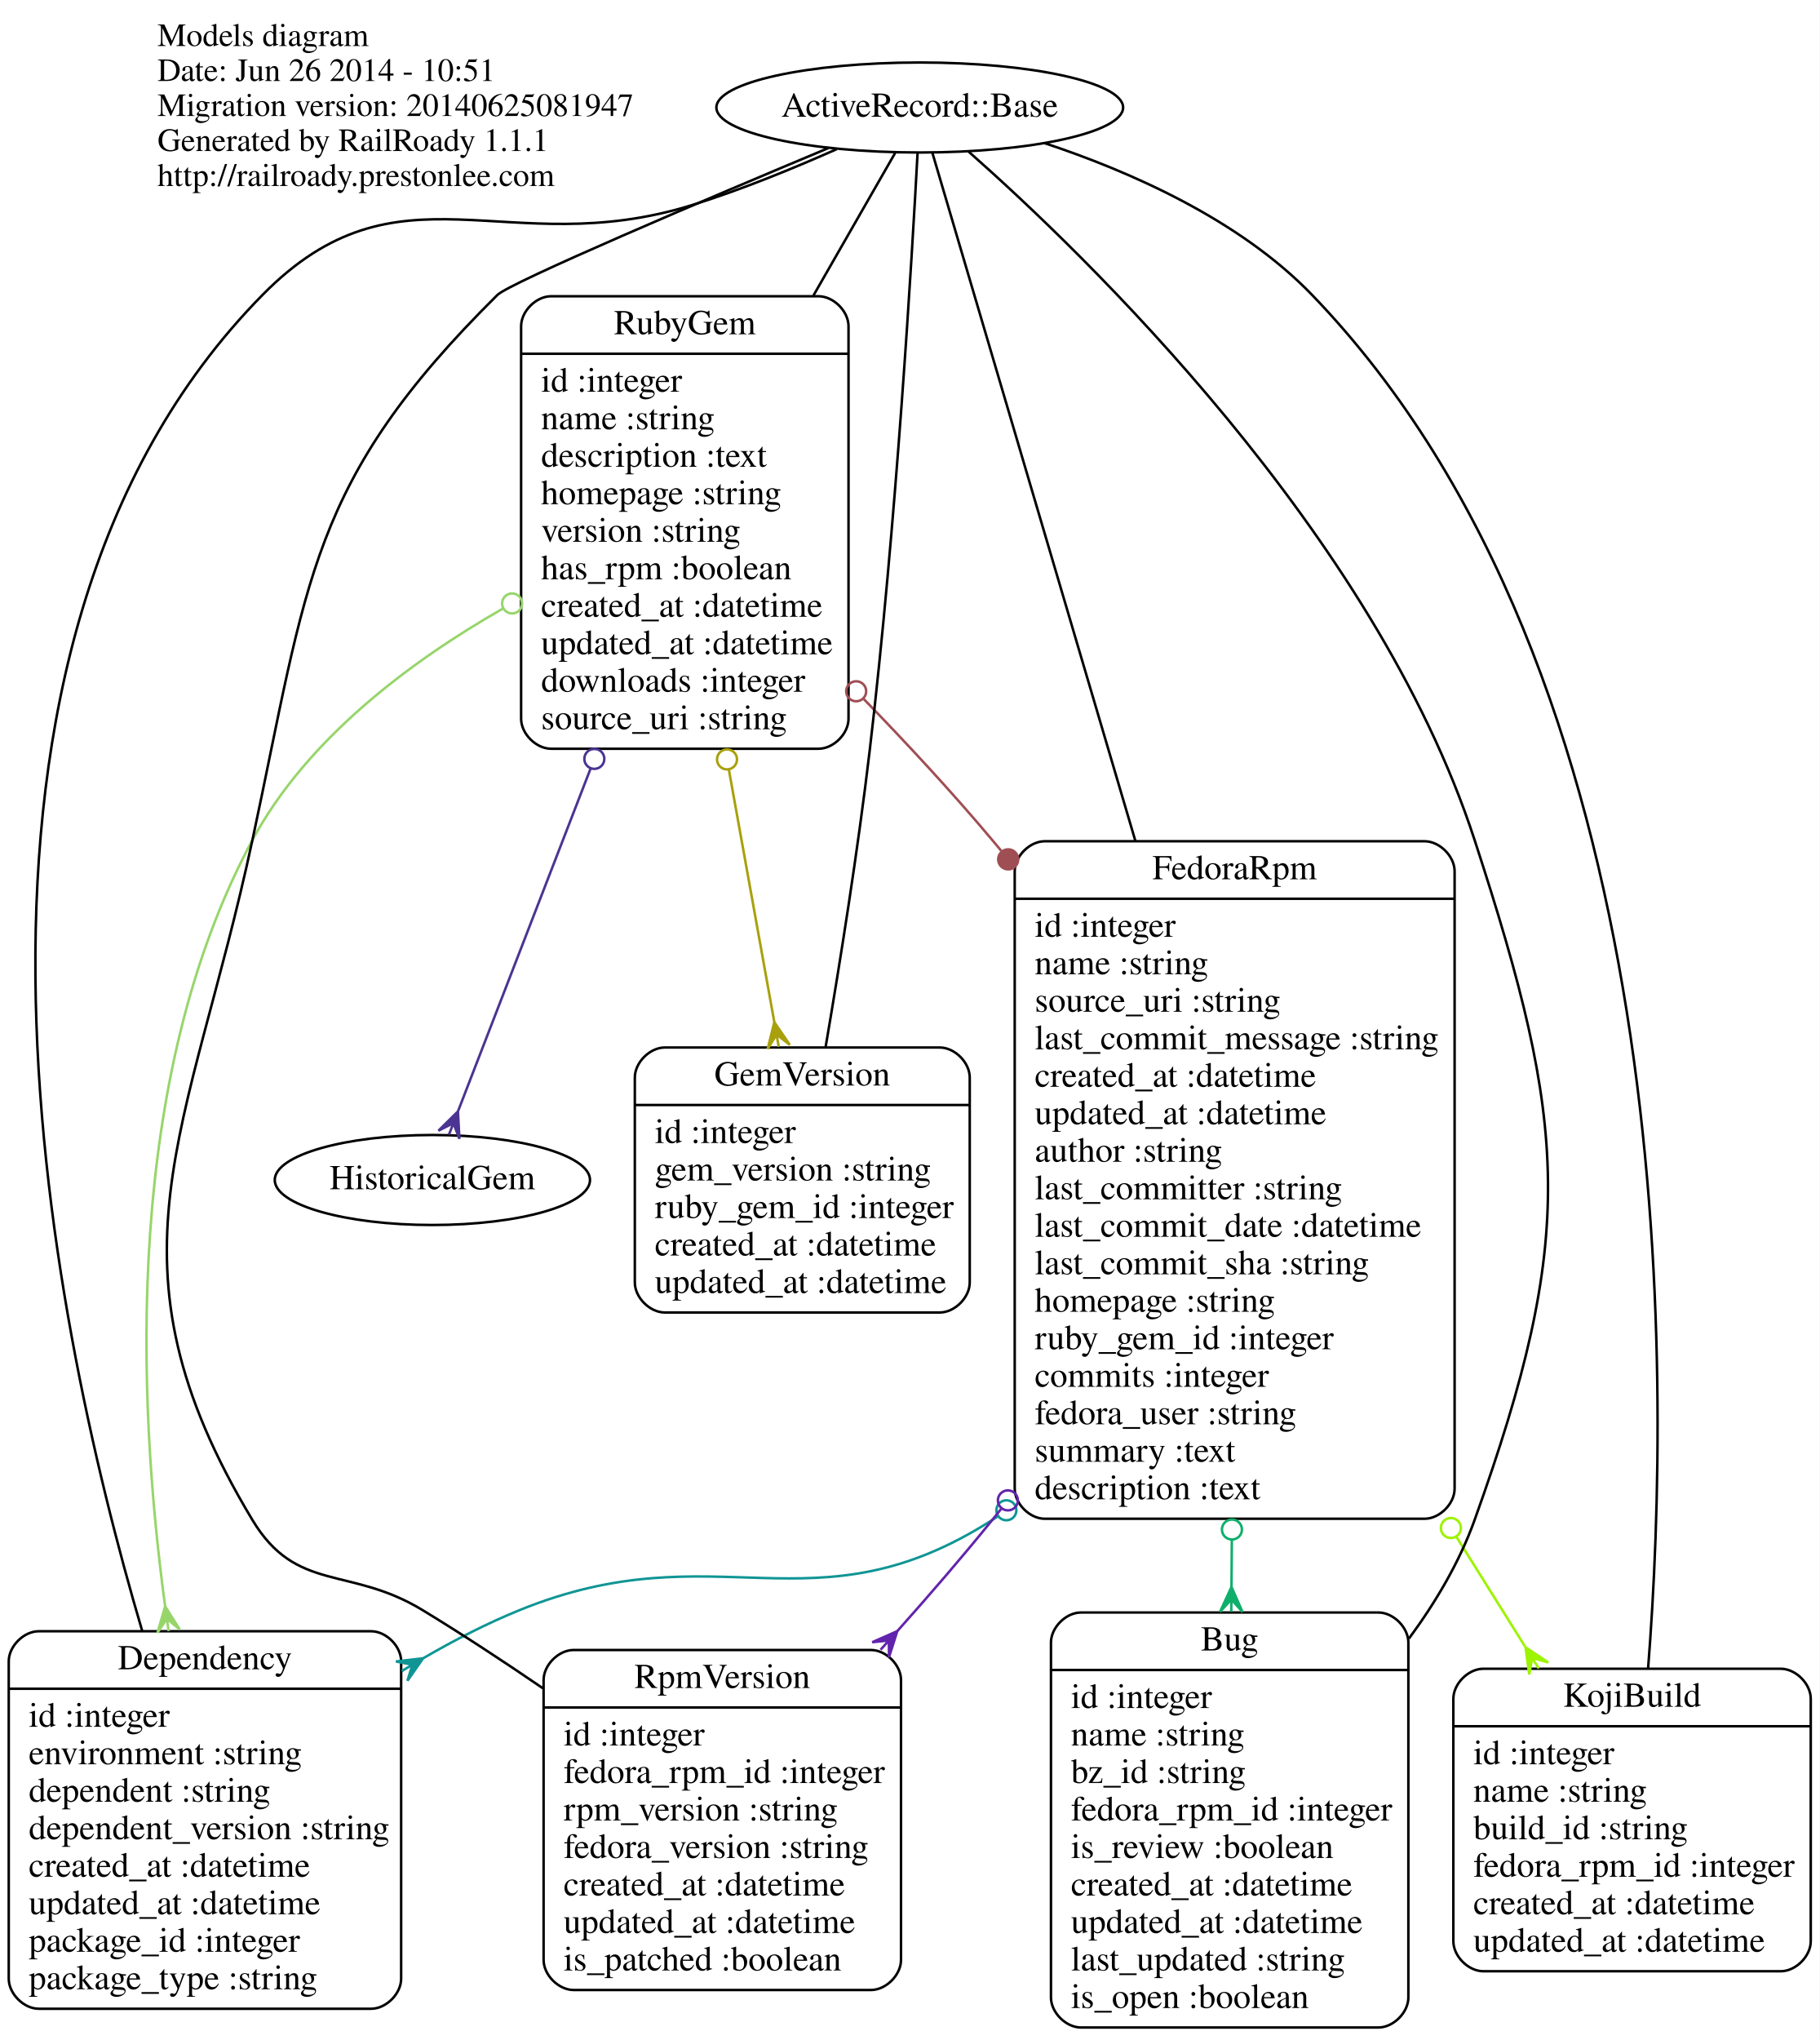
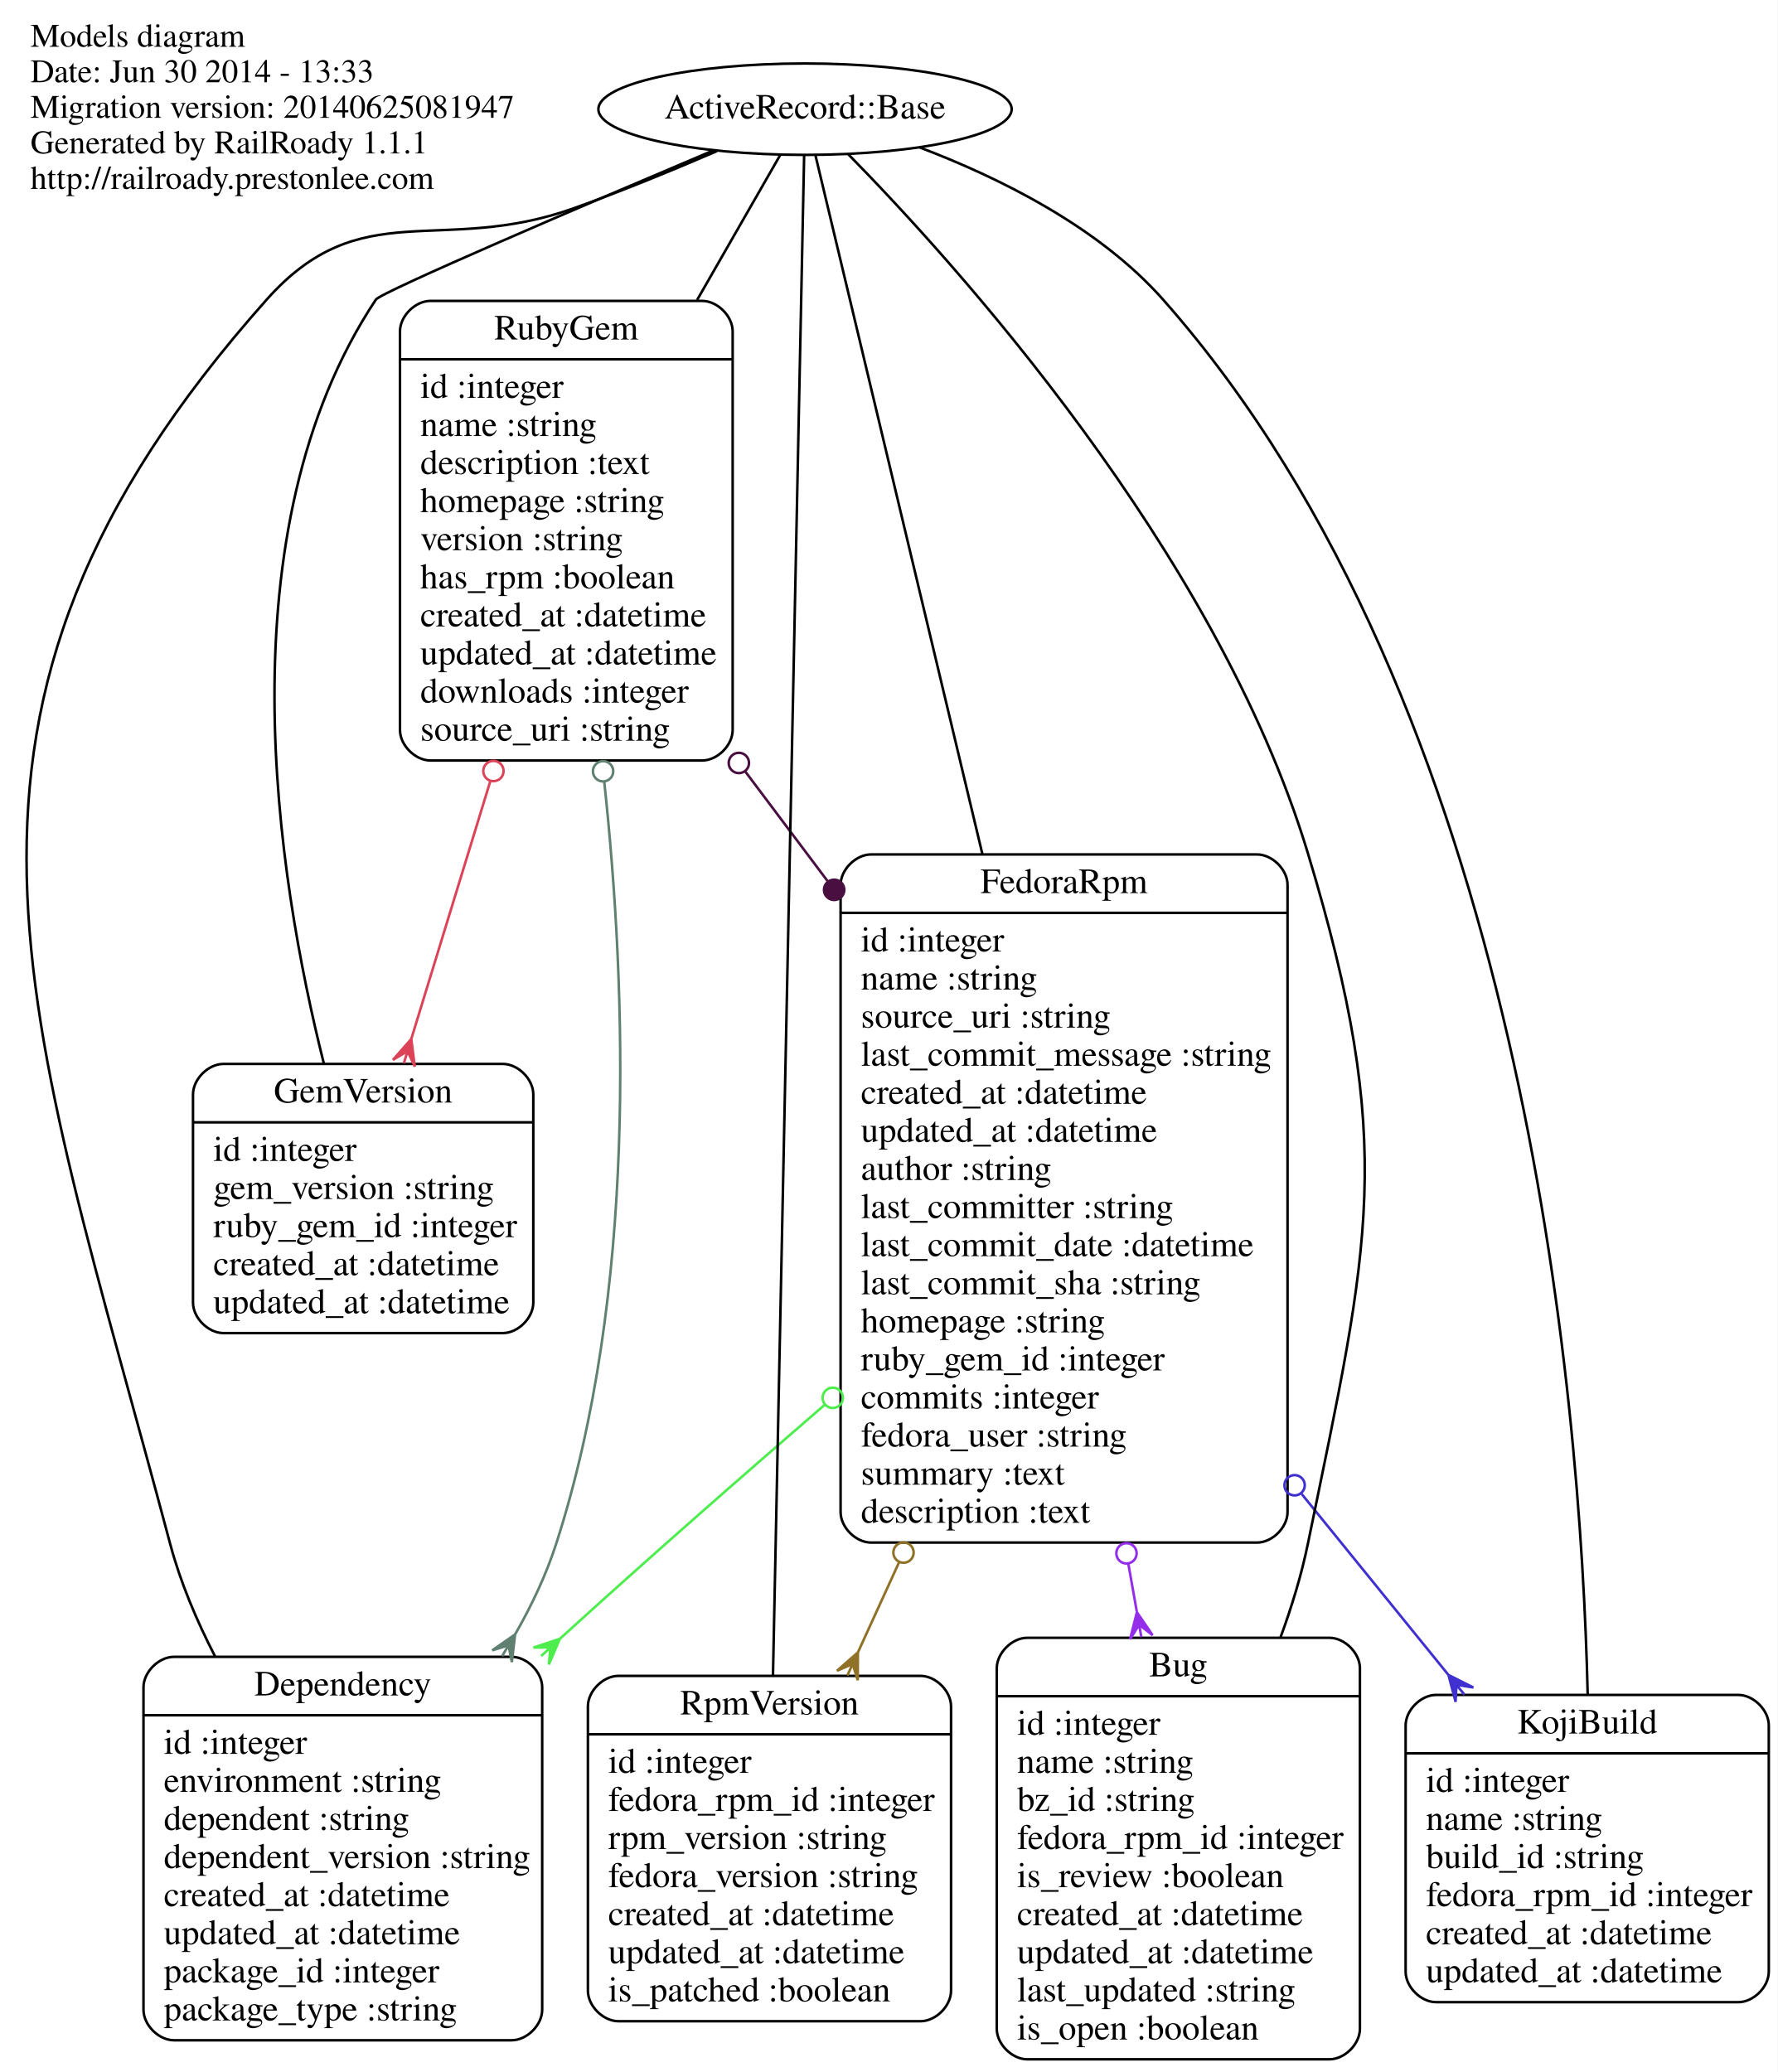
- <svg xmlns="http://www.w3.org/2000/svg" width="728pt" height="816pt" viewBox="0.00 0.00 728.00 816.00">
+ <svg xmlns="http://www.w3.org/2000/svg" width="700pt" height="816pt" viewBox="0.00 0.00 700.00 816.00">
  <g id="graph0" class="graph" transform="scale(1 1) rotate(0) translate(4 812)">
-     <polygon fill="white" stroke="none" points="-4,4 -4,-812 724,-812 724,4 -4,4" />
+     <polygon fill="white" stroke="none" points="-4,4 -4,-812 696,-812 696,4 -4,4" />
    <g id="node1" class="node">
-       <text text-anchor="start" x="59" y="-793.6" font-family="Times,serif" font-size="13.00">Models diagram</text>
-       <text text-anchor="start" x="59" y="-779.6" font-family="Times,serif" font-size="13.00">Date: Jun 26 2014 - 10:51</text>
-       <text text-anchor="start" x="59" y="-765.6" font-family="Times,serif" font-size="13.00">Migration version: 20140625081947</text>
-       <text text-anchor="start" x="59" y="-751.6" font-family="Times,serif" font-size="13.00">Generated by RailRoady 1.1.1</text>
-       <text text-anchor="start" x="59" y="-737.6" font-family="Times,serif" font-size="13.00">http://railroady.prestonlee.com</text>
+       <text text-anchor="start" x="8" y="-793.6" font-family="Times,serif" font-size="13.00">Models diagram</text>
+       <text text-anchor="start" x="8" y="-779.6" font-family="Times,serif" font-size="13.00">Date: Jun 30 2014 - 13:33</text>
+       <text text-anchor="start" x="8" y="-765.6" font-family="Times,serif" font-size="13.00">Migration version: 20140625081947</text>
+       <text text-anchor="start" x="8" y="-751.6" font-family="Times,serif" font-size="13.00">Generated by RailRoady 1.1.1</text>
+       <text text-anchor="start" x="8" y="-737.6" font-family="Times,serif" font-size="13.00">http://railroady.prestonlee.com</text>
    </g>
    <g id="node2" class="node">
-       <path fill="none" stroke="black" d="M216.5,-512.5C216.5,-512.5 323.5,-512.5 323.5,-512.5 329.5,-512.5 335.5,-518.5 335.5,-524.5 335.5,-524.5 335.5,-681.5 335.5,-681.5 335.5,-687.5 329.5,-693.5 323.5,-693.5 323.5,-693.5 216.5,-693.5 216.5,-693.5 210.5,-693.5 204.5,-687.5 204.5,-681.5 204.5,-681.5 204.5,-524.5 204.5,-524.5 204.5,-518.5 210.5,-512.5 216.5,-512.5" />
-       <text text-anchor="middle" x="270" y="-678.3" font-family="Times,serif" font-size="14.00">RubyGem</text>
-       <polyline fill="none" stroke="black" points="204.5,-670.5 335.5,-670.5 " />
-       <text text-anchor="start" x="212.5" y="-655.3" font-family="Times,serif" font-size="14.00">id :integer</text>
-       <text text-anchor="start" x="212.5" y="-640.3" font-family="Times,serif" font-size="14.00">name :string</text>
-       <text text-anchor="start" x="212.5" y="-625.3" font-family="Times,serif" font-size="14.00">description :text</text>
-       <text text-anchor="start" x="212.5" y="-610.3" font-family="Times,serif" font-size="14.00">homepage :string</text>
-       <text text-anchor="start" x="212.5" y="-595.3" font-family="Times,serif" font-size="14.00">version :string</text>
-       <text text-anchor="start" x="212.5" y="-580.3" font-family="Times,serif" font-size="14.00">has_rpm :boolean</text>
-       <text text-anchor="start" x="212.5" y="-565.3" font-family="Times,serif" font-size="14.00">created_at :datetime</text>
-       <text text-anchor="start" x="212.5" y="-550.3" font-family="Times,serif" font-size="14.00">updated_at :datetime</text>
-       <text text-anchor="start" x="212.5" y="-535.3" font-family="Times,serif" font-size="14.00">downloads :integer</text>
-       <text text-anchor="start" x="212.5" y="-520.3" font-family="Times,serif" font-size="14.00">source_uri :string</text>
+       <path fill="none" stroke="black" d="M165.5,-512.5C165.5,-512.5 272.5,-512.5 272.5,-512.5 278.5,-512.5 284.5,-518.5 284.5,-524.5 284.5,-524.5 284.5,-681.5 284.5,-681.5 284.5,-687.5 278.5,-693.5 272.5,-693.5 272.5,-693.5 165.5,-693.5 165.5,-693.5 159.5,-693.5 153.5,-687.5 153.5,-681.5 153.5,-681.5 153.5,-524.5 153.5,-524.5 153.5,-518.5 159.5,-512.5 165.5,-512.5" />
+       <text text-anchor="middle" x="219" y="-678.3" font-family="Times,serif" font-size="14.00">RubyGem</text>
+       <polyline fill="none" stroke="black" points="153.5,-670.5 284.5,-670.5 " />
+       <text text-anchor="start" x="161.5" y="-655.3" font-family="Times,serif" font-size="14.00">id :integer</text>
+       <text text-anchor="start" x="161.5" y="-640.3" font-family="Times,serif" font-size="14.00">name :string</text>
+       <text text-anchor="start" x="161.5" y="-625.3" font-family="Times,serif" font-size="14.00">description :text</text>
+       <text text-anchor="start" x="161.5" y="-610.3" font-family="Times,serif" font-size="14.00">homepage :string</text>
+       <text text-anchor="start" x="161.5" y="-595.3" font-family="Times,serif" font-size="14.00">version :string</text>
+       <text text-anchor="start" x="161.5" y="-580.3" font-family="Times,serif" font-size="14.00">has_rpm :boolean</text>
+       <text text-anchor="start" x="161.5" y="-565.3" font-family="Times,serif" font-size="14.00">created_at :datetime</text>
+       <text text-anchor="start" x="161.5" y="-550.3" font-family="Times,serif" font-size="14.00">updated_at :datetime</text>
+       <text text-anchor="start" x="161.5" y="-535.3" font-family="Times,serif" font-size="14.00">downloads :integer</text>
+       <text text-anchor="start" x="161.5" y="-520.3" font-family="Times,serif" font-size="14.00">source_uri :string</text>
    </g>
    <g id="node3" class="node">
-       <path fill="none" stroke="black" d="M414,-204.5C414,-204.5 566,-204.5 566,-204.5 572,-204.5 578,-210.5 578,-216.5 578,-216.5 578,-463.5 578,-463.5 578,-469.5 572,-475.5 566,-475.5 566,-475.5 414,-475.5 414,-475.5 408,-475.5 402,-469.5 402,-463.5 402,-463.5 402,-216.5 402,-216.5 402,-210.5 408,-204.5 414,-204.5" />
-       <text text-anchor="middle" x="490" y="-460.3" font-family="Times,serif" font-size="14.00">FedoraRpm</text>
-       <polyline fill="none" stroke="black" points="402,-452.5 578,-452.5 " />
-       <text text-anchor="start" x="410" y="-437.3" font-family="Times,serif" font-size="14.00">id :integer</text>
-       <text text-anchor="start" x="410" y="-422.3" font-family="Times,serif" font-size="14.00">name :string</text>
-       <text text-anchor="start" x="410" y="-407.3" font-family="Times,serif" font-size="14.00">source_uri :string</text>
-       <text text-anchor="start" x="410" y="-392.3" font-family="Times,serif" font-size="14.00">last_commit_message :string</text>
-       <text text-anchor="start" x="410" y="-377.3" font-family="Times,serif" font-size="14.00">created_at :datetime</text>
-       <text text-anchor="start" x="410" y="-362.3" font-family="Times,serif" font-size="14.00">updated_at :datetime</text>
-       <text text-anchor="start" x="410" y="-347.3" font-family="Times,serif" font-size="14.00">author :string</text>
-       <text text-anchor="start" x="410" y="-332.3" font-family="Times,serif" font-size="14.00">last_committer :string</text>
-       <text text-anchor="start" x="410" y="-317.3" font-family="Times,serif" font-size="14.00">last_commit_date :datetime</text>
-       <text text-anchor="start" x="410" y="-302.3" font-family="Times,serif" font-size="14.00">last_commit_sha :string</text>
-       <text text-anchor="start" x="410" y="-287.3" font-family="Times,serif" font-size="14.00">homepage :string</text>
-       <text text-anchor="start" x="410" y="-272.3" font-family="Times,serif" font-size="14.00">ruby_gem_id :integer</text>
-       <text text-anchor="start" x="410" y="-257.3" font-family="Times,serif" font-size="14.00">commits :integer</text>
-       <text text-anchor="start" x="410" y="-242.3" font-family="Times,serif" font-size="14.00">fedora_user :string</text>
-       <text text-anchor="start" x="410" y="-227.3" font-family="Times,serif" font-size="14.00">summary :text</text>
-       <text text-anchor="start" x="410" y="-212.3" font-family="Times,serif" font-size="14.00">description :text</text>
+       <path fill="none" stroke="black" d="M339,-204.5C339,-204.5 491,-204.5 491,-204.5 497,-204.5 503,-210.5 503,-216.5 503,-216.5 503,-463.5 503,-463.5 503,-469.5 497,-475.5 491,-475.5 491,-475.5 339,-475.5 339,-475.5 333,-475.5 327,-469.5 327,-463.5 327,-463.5 327,-216.5 327,-216.5 327,-210.5 333,-204.5 339,-204.5" />
+       <text text-anchor="middle" x="415" y="-460.3" font-family="Times,serif" font-size="14.00">FedoraRpm</text>
+       <polyline fill="none" stroke="black" points="327,-452.5 503,-452.5 " />
+       <text text-anchor="start" x="335" y="-437.3" font-family="Times,serif" font-size="14.00">id :integer</text>
+       <text text-anchor="start" x="335" y="-422.3" font-family="Times,serif" font-size="14.00">name :string</text>
+       <text text-anchor="start" x="335" y="-407.3" font-family="Times,serif" font-size="14.00">source_uri :string</text>
+       <text text-anchor="start" x="335" y="-392.3" font-family="Times,serif" font-size="14.00">last_commit_message :string</text>
+       <text text-anchor="start" x="335" y="-377.3" font-family="Times,serif" font-size="14.00">created_at :datetime</text>
+       <text text-anchor="start" x="335" y="-362.3" font-family="Times,serif" font-size="14.00">updated_at :datetime</text>
+       <text text-anchor="start" x="335" y="-347.3" font-family="Times,serif" font-size="14.00">author :string</text>
+       <text text-anchor="start" x="335" y="-332.3" font-family="Times,serif" font-size="14.00">last_committer :string</text>
+       <text text-anchor="start" x="335" y="-317.3" font-family="Times,serif" font-size="14.00">last_commit_date :datetime</text>
+       <text text-anchor="start" x="335" y="-302.3" font-family="Times,serif" font-size="14.00">last_commit_sha :string</text>
+       <text text-anchor="start" x="335" y="-287.3" font-family="Times,serif" font-size="14.00">homepage :string</text>
+       <text text-anchor="start" x="335" y="-272.3" font-family="Times,serif" font-size="14.00">ruby_gem_id :integer</text>
+       <text text-anchor="start" x="335" y="-257.3" font-family="Times,serif" font-size="14.00">commits :integer</text>
+       <text text-anchor="start" x="335" y="-242.3" font-family="Times,serif" font-size="14.00">fedora_user :string</text>
+       <text text-anchor="start" x="335" y="-227.3" font-family="Times,serif" font-size="14.00">summary :text</text>
+       <text text-anchor="start" x="335" y="-212.3" font-family="Times,serif" font-size="14.00">description :text</text>
    </g>
    <g id="edge1" class="edge">
-       <path fill="none" stroke="#9f4e54" d="M341.626,-532.357C358.987,-514.478 377.11,-494.934 393,-476 394.206,-474.563 395.413,-473.112 396.621,-471.649" />
-       <ellipse fill="none" stroke="#9f4e54" cx="338.567" cy="-535.491" rx="4" ry="4" />
-       <ellipse fill="#9f4e54" stroke="#9f4e54" cx="399.388" cy="-468.257" rx="4" ry="4" />
+       <path fill="none" stroke="#480f40" d="M289.347,-508.323C299.897,-494.275 310.912,-479.607 321.846,-465.047" />
+       <ellipse fill="none" stroke="#480f40" cx="286.94" cy="-511.529" rx="4" ry="4" />
+       <ellipse fill="#480f40" stroke="#480f40" cx="324.46" cy="-461.565" rx="4" ry="4" />
    </g>
    <g id="node4" class="node">
-       <path fill="none" stroke="black" d="M11.5,-8.5C11.5,-8.5 144.5,-8.5 144.5,-8.5 150.5,-8.5 156.5,-14.5 156.5,-20.5 156.5,-20.5 156.5,-147.5 156.5,-147.5 156.5,-153.5 150.5,-159.5 144.5,-159.5 144.5,-159.5 11.5,-159.5 11.5,-159.5 5.5,-159.5 -0.5,-153.5 -0.5,-147.5 -0.5,-147.5 -0.5,-20.5 -0.5,-20.5 -0.5,-14.5 5.5,-8.5 11.5,-8.5" />
-       <text text-anchor="middle" x="78" y="-144.3" font-family="Times,serif" font-size="14.00">Dependency</text>
-       <polyline fill="none" stroke="black" points="-0.5,-136.5 156.5,-136.5 " />
-       <text text-anchor="start" x="7.5" y="-121.3" font-family="Times,serif" font-size="14.00">id :integer</text>
-       <text text-anchor="start" x="7.5" y="-106.3" font-family="Times,serif" font-size="14.00">environment :string</text>
-       <text text-anchor="start" x="7.5" y="-91.3" font-family="Times,serif" font-size="14.00">dependent :string</text>
-       <text text-anchor="start" x="7.5" y="-76.3" font-family="Times,serif" font-size="14.00">dependent_version :string</text>
-       <text text-anchor="start" x="7.5" y="-61.3" font-family="Times,serif" font-size="14.00">created_at :datetime</text>
-       <text text-anchor="start" x="7.5" y="-46.3" font-family="Times,serif" font-size="14.00">updated_at :datetime</text>
-       <text text-anchor="start" x="7.5" y="-31.3" font-family="Times,serif" font-size="14.00">package_id :integer</text>
-       <text text-anchor="start" x="7.5" y="-16.3" font-family="Times,serif" font-size="14.00">package_type :string</text>
+       <path fill="none" stroke="black" d="M64.5,-8.5C64.5,-8.5 197.5,-8.5 197.5,-8.5 203.5,-8.5 209.5,-14.5 209.5,-20.5 209.5,-20.5 209.5,-147.5 209.5,-147.5 209.5,-153.5 203.5,-159.5 197.5,-159.5 197.5,-159.5 64.5,-159.5 64.5,-159.5 58.5,-159.5 52.5,-153.5 52.5,-147.5 52.5,-147.5 52.5,-20.5 52.5,-20.5 52.5,-14.5 58.5,-8.5 64.5,-8.5" />
+       <text text-anchor="middle" x="131" y="-144.3" font-family="Times,serif" font-size="14.00">Dependency</text>
+       <polyline fill="none" stroke="black" points="52.5,-136.5 209.5,-136.5 " />
+       <text text-anchor="start" x="60.5" y="-121.3" font-family="Times,serif" font-size="14.00">id :integer</text>
+       <text text-anchor="start" x="60.5" y="-106.3" font-family="Times,serif" font-size="14.00">environment :string</text>
+       <text text-anchor="start" x="60.5" y="-91.3" font-family="Times,serif" font-size="14.00">dependent :string</text>
+       <text text-anchor="start" x="60.5" y="-76.3" font-family="Times,serif" font-size="14.00">dependent_version :string</text>
+       <text text-anchor="start" x="60.5" y="-61.3" font-family="Times,serif" font-size="14.00">created_at :datetime</text>
+       <text text-anchor="start" x="60.5" y="-46.3" font-family="Times,serif" font-size="14.00">updated_at :datetime</text>
+       <text text-anchor="start" x="60.5" y="-31.3" font-family="Times,serif" font-size="14.00">package_id :integer</text>
+       <text text-anchor="start" x="60.5" y="-16.3" font-family="Times,serif" font-size="14.00">package_type :string</text>
    </g>
    <g id="edge2" class="edge">
-       <path fill="none" stroke="#97d56b" d="M197.096,-568.498C160.303,-547.483 118.923,-516.617 97,-476 45.586,-380.743 50.793,-252.664 62.068,-169.478" />
-       <ellipse fill="none" stroke="#97d56b" cx="200.894" cy="-570.619" rx="4" ry="4" />
-       <polygon fill="#97d56b" stroke="#97d56b" points="62.07,-169.463 67.926,-160.191 62.77,-164.512 63.47,-159.561 63.47,-159.561 63.47,-159.561 62.77,-164.512 59.014,-158.931 62.07,-169.463 62.07,-169.463" />
+       <path fill="none" stroke="#608071" d="M233.962,-503.893C242.772,-421.706 246.77,-302.38 215,-204 211.068,-191.823 205.408,-179.81 198.857,-168.373" />
+       <ellipse fill="none" stroke="#608071" cx="233.479" cy="-508.251" rx="4" ry="4" />
+       <polygon fill="#608071" stroke="#608071" points="198.828,-168.324 197.549,-157.433 196.258,-164.035 193.688,-159.746 193.688,-159.746 193.688,-159.746 196.258,-164.035 189.828,-162.059 198.828,-168.324 198.828,-168.324" />
    </g>
    <g id="node5" class="node">
-       <path fill="none" stroke="black" d="M262,-287C262,-287 372,-287 372,-287 378,-287 384,-293 384,-299 384,-299 384,-381 384,-381 384,-387 378,-393 372,-393 372,-393 262,-393 262,-393 256,-393 250,-387 250,-381 250,-381 250,-299 250,-299 250,-293 256,-287 262,-287" />
-       <text text-anchor="middle" x="317" y="-377.8" font-family="Times,serif" font-size="14.00">GemVersion</text>
-       <polyline fill="none" stroke="black" points="250,-370 384,-370 " />
-       <text text-anchor="start" x="258" y="-354.8" font-family="Times,serif" font-size="14.00">id :integer</text>
-       <text text-anchor="start" x="258" y="-339.8" font-family="Times,serif" font-size="14.00">gem_version :string</text>
-       <text text-anchor="start" x="258" y="-324.8" font-family="Times,serif" font-size="14.00">ruby_gem_id :integer</text>
-       <text text-anchor="start" x="258" y="-309.8" font-family="Times,serif" font-size="14.00">created_at :datetime</text>
-       <text text-anchor="start" x="258" y="-294.8" font-family="Times,serif" font-size="14.00">updated_at :datetime</text>
+       <path fill="none" stroke="black" d="M84,-287C84,-287 194,-287 194,-287 200,-287 206,-293 206,-299 206,-299 206,-381 206,-381 206,-387 200,-393 194,-393 194,-393 84,-393 84,-393 78,-393 72,-387 72,-381 72,-381 72,-299 72,-299 72,-293 78,-287 84,-287" />
+       <text text-anchor="middle" x="139" y="-377.8" font-family="Times,serif" font-size="14.00">GemVersion</text>
+       <polyline fill="none" stroke="black" points="72,-370 206,-370 " />
+       <text text-anchor="start" x="80" y="-354.8" font-family="Times,serif" font-size="14.00">id :integer</text>
+       <text text-anchor="start" x="80" y="-339.8" font-family="Times,serif" font-size="14.00">gem_version :string</text>
+       <text text-anchor="start" x="80" y="-324.8" font-family="Times,serif" font-size="14.00">ruby_gem_id :integer</text>
+       <text text-anchor="start" x="80" y="-309.8" font-family="Times,serif" font-size="14.00">created_at :datetime</text>
+       <text text-anchor="start" x="80" y="-294.8" font-family="Times,serif" font-size="14.00">updated_at :datetime</text>
+     </g>
+     <g id="edge3" class="edge">
+       <path fill="none" stroke="#dc4358" d="M189.025,-504.208C178.611,-470.231 167.228,-433.093 157.954,-402.839" />
+       <ellipse fill="none" stroke="#dc4358" cx="190.296" cy="-508.354" rx="4" ry="4" />
+       <polygon fill="#dc4358" stroke="#dc4358" points="157.952,-402.832 159.324,-391.952 156.487,-398.051 155.022,-393.271 155.022,-393.271 155.022,-393.271 156.487,-398.051 150.719,-394.589 157.952,-402.832 157.952,-402.832" />
+     </g>
+     <g id="edge8" class="edge">
+       <path fill="none" stroke="#4eed4e" d="M320.861,-258.861C288.02,-230.489 251.108,-198.132 218,-168 217.542,-167.583 217.082,-167.164 216.622,-166.744" />
+       <ellipse fill="none" stroke="#4eed4e" cx="323.916" cy="-261.497" rx="4" ry="4" />
+       <polygon fill="#4eed4e" stroke="#4eed4e" points="216.458,-166.594 212.134,-156.517 212.775,-163.213 209.091,-159.832 209.091,-159.832 209.091,-159.832 212.775,-163.213 206.048,-163.147 216.458,-166.594 216.458,-166.594" />
+     </g>
+     <g id="node6" class="node">
+       <path fill="none" stroke="black" d="M239.5,-16C239.5,-16 358.5,-16 358.5,-16 364.5,-16 370.5,-22 370.5,-28 370.5,-28 370.5,-140 370.5,-140 370.5,-146 364.5,-152 358.5,-152 358.5,-152 239.5,-152 239.5,-152 233.5,-152 227.5,-146 227.5,-140 227.5,-140 227.5,-28 227.5,-28 227.5,-22 233.5,-16 239.5,-16" />
+       <text text-anchor="middle" x="299" y="-136.8" font-family="Times,serif" font-size="14.00">RpmVersion</text>
+       <polyline fill="none" stroke="black" points="227.5,-129 370.5,-129 " />
+       <text text-anchor="start" x="235.5" y="-113.8" font-family="Times,serif" font-size="14.00">id :integer</text>
+       <text text-anchor="start" x="235.5" y="-98.8" font-family="Times,serif" font-size="14.00">fedora_rpm_id :integer</text>
+       <text text-anchor="start" x="235.5" y="-83.8" font-family="Times,serif" font-size="14.00">rpm_version :string</text>
+       <text text-anchor="start" x="235.5" y="-68.8" font-family="Times,serif" font-size="14.00">fedora_version :string</text>
+       <text text-anchor="start" x="235.5" y="-53.8" font-family="Times,serif" font-size="14.00">created_at :datetime</text>
+       <text text-anchor="start" x="235.5" y="-38.8" font-family="Times,serif" font-size="14.00">updated_at :datetime</text>
+       <text text-anchor="start" x="235.5" y="-23.8" font-family="Times,serif" font-size="14.00">is_patched :boolean</text>
+     </g>
+     <g id="edge5" class="edge">
+       <path fill="none" stroke="#8f7128" d="M349.964,-196.594C344.457,-184.536 339.036,-172.666 333.904,-161.428" />
+       <ellipse fill="none" stroke="#8f7128" cx="351.772" cy="-200.552" rx="4" ry="4" />
+       <polygon fill="#8f7128" stroke="#8f7128" points="333.819,-161.242 333.758,-150.276 331.742,-156.694 329.665,-152.146 329.665,-152.146 329.665,-152.146 331.742,-156.694 325.572,-154.015 333.819,-161.242 333.819,-161.242" />
+     </g>
+     <g id="node7" class="node">
+       <path fill="none" stroke="black" d="M400.5,-1C400.5,-1 519.5,-1 519.5,-1 525.5,-1 531.5,-7 531.5,-13 531.5,-13 531.5,-155 531.5,-155 531.5,-161 525.5,-167 519.5,-167 519.5,-167 400.5,-167 400.5,-167 394.5,-167 388.5,-161 388.5,-155 388.5,-155 388.5,-13 388.5,-13 388.5,-7 394.5,-1 400.5,-1" />
+       <text text-anchor="middle" x="460" y="-151.8" font-family="Times,serif" font-size="14.00">Bug</text>
+       <polyline fill="none" stroke="black" points="388.5,-144 531.5,-144 " />
+       <text text-anchor="start" x="396.5" y="-128.8" font-family="Times,serif" font-size="14.00">id :integer</text>
+       <text text-anchor="start" x="396.5" y="-113.8" font-family="Times,serif" font-size="14.00">name :string</text>
+       <text text-anchor="start" x="396.5" y="-98.8" font-family="Times,serif" font-size="14.00">bz_id :string</text>
+       <text text-anchor="start" x="396.5" y="-83.8" font-family="Times,serif" font-size="14.00">fedora_rpm_id :integer</text>
+       <text text-anchor="start" x="396.5" y="-68.8" font-family="Times,serif" font-size="14.00">is_review :boolean</text>
+       <text text-anchor="start" x="396.5" y="-53.8" font-family="Times,serif" font-size="14.00">created_at :datetime</text>
+       <text text-anchor="start" x="396.5" y="-38.8" font-family="Times,serif" font-size="14.00">updated_at :datetime</text>
+       <text text-anchor="start" x="396.5" y="-23.8" font-family="Times,serif" font-size="14.00">last_updated :string</text>
+       <text text-anchor="start" x="396.5" y="-8.8" font-family="Times,serif" font-size="14.00">is_open :boolean</text>
+     </g>
+     <g id="edge6" class="edge">
+       <path fill="none" stroke="#942eeb" d="M440.291,-196.245C441.413,-189.916 442.525,-183.639 443.616,-177.481" />
+       <ellipse fill="none" stroke="#942eeb" cx="439.581" cy="-200.252" rx="4" ry="4" />
+       <polygon fill="#942eeb" stroke="#942eeb" points="443.686,-177.084 449.861,-168.023 444.558,-172.161 445.43,-167.238 445.43,-167.238 445.43,-167.238 444.558,-172.161 440.999,-166.453 443.686,-177.084 443.686,-177.084" />
+     </g>
+     <g id="node8" class="node">
+       <path fill="none" stroke="black" d="M561.5,-23.5C561.5,-23.5 680.5,-23.5 680.5,-23.5 686.5,-23.5 692.5,-29.5 692.5,-35.5 692.5,-35.5 692.5,-132.5 692.5,-132.5 692.5,-138.5 686.5,-144.5 680.5,-144.5 680.5,-144.5 561.5,-144.5 561.5,-144.5 555.5,-144.5 549.5,-138.5 549.5,-132.5 549.5,-132.5 549.5,-35.5 549.5,-35.5 549.5,-29.5 555.5,-23.5 561.5,-23.5" />
+       <text text-anchor="middle" x="621" y="-129.3" font-family="Times,serif" font-size="14.00">KojiBuild</text>
+       <polyline fill="none" stroke="black" points="549.5,-121.5 692.5,-121.5 " />
+       <text text-anchor="start" x="557.5" y="-106.3" font-family="Times,serif" font-size="14.00">id :integer</text>
+       <text text-anchor="start" x="557.5" y="-91.3" font-family="Times,serif" font-size="14.00">name :string</text>
+       <text text-anchor="start" x="557.5" y="-76.3" font-family="Times,serif" font-size="14.00">build_id :string</text>
+       <text text-anchor="start" x="557.5" y="-61.3" font-family="Times,serif" font-size="14.00">fedora_rpm_id :integer</text>
+       <text text-anchor="start" x="557.5" y="-46.3" font-family="Times,serif" font-size="14.00">created_at :datetime</text>
+       <text text-anchor="start" x="557.5" y="-31.3" font-family="Times,serif" font-size="14.00">updated_at :datetime</text>
+     </g>
+     <g id="edge7" class="edge">
+       <path fill="none" stroke="#4030cf" d="M508.575,-223.621C528.312,-199.286 548.513,-174.377 566.249,-152.508" />
+       <ellipse fill="none" stroke="#4030cf" cx="505.779" cy="-227.069" rx="4" ry="4" />
+       <polygon fill="#4030cf" stroke="#4030cf" points="566.368,-152.362 576.162,-147.43 569.517,-148.479 572.667,-144.596 572.667,-144.596 572.667,-144.596 569.517,-148.479 569.172,-141.761 566.368,-152.362 566.368,-152.362" />
+     </g>
+     <g id="node9" class="node">
+       <ellipse fill="none" stroke="black" cx="313" cy="-769" rx="81.365" ry="18" />
+       <text text-anchor="middle" x="313" y="-765.3" font-family="Times,serif" font-size="14.00">ActiveRecord::Base</text>
    </g>
    <g id="edge4" class="edge">
-       <path fill="none" stroke="#a8a00c" d="M287.61,-504.208C293.702,-470.378 300.358,-433.415 305.793,-403.232" />
-       <ellipse fill="none" stroke="#a8a00c" cx="286.884" cy="-508.242" rx="4" ry="4" />
-       <polygon fill="#a8a00c" stroke="#a8a00c" points="305.815,-403.112 312.016,-394.068 306.701,-398.192 307.587,-393.271 307.587,-393.271 307.587,-393.271 306.701,-398.192 303.159,-392.473 305.815,-403.112 305.815,-403.112" />
-     </g>
-     <g id="node9" class="node">
-       <ellipse fill="none" stroke="black" cx="169" cy="-340" rx="63.067" ry="18" />
-       <text text-anchor="middle" x="169" y="-336.3" font-family="Times,serif" font-size="14.00">HistoricalGem</text>
-     </g>
-     <g id="edge3" class="edge">
-       <path fill="none" stroke="#4b3492" d="M232.295,-504.564C213.307,-455.495 191.735,-399.75 179.312,-367.647" />
-       <ellipse fill="none" stroke="#4b3492" cx="233.798" cy="-508.448" rx="4" ry="4" />
-       <polygon fill="#4b3492" stroke="#4b3492" points="179.224,-367.42 179.811,-356.469 177.419,-362.756 175.615,-358.093 175.615,-358.093 175.615,-358.093 177.419,-362.756 171.418,-359.717 179.224,-367.42 179.224,-367.42" />
+       <path fill="none" stroke="black" d="M303.294,-751.067C295.226,-736.99 283.066,-715.775 270.473,-693.805" />
    </g>
    <g id="edge9" class="edge">
-       <path fill="none" stroke="#109595" d="M395.268,-205.48C394.516,-204.979 393.76,-204.485 393,-204 320.916,-158.001 283.239,-200.142 204,-168 190.983,-162.72 177.891,-156.01 165.326,-148.701" />
-       <ellipse fill="none" stroke="#109595" cx="398.663" cy="-207.887" rx="4" ry="4" />
-       <polygon fill="#109595" stroke="#109595" points="165.302,-148.687 159.028,-139.693 161.011,-146.121 156.719,-143.555 156.719,-143.555 156.719,-143.555 161.011,-146.121 154.41,-147.418 165.302,-148.687 165.302,-148.687" />
-     </g>
-     <g id="node6" class="node">
-       <path fill="none" stroke="black" d="M225.5,-16C225.5,-16 344.5,-16 344.5,-16 350.5,-16 356.5,-22 356.5,-28 356.5,-28 356.5,-140 356.5,-140 356.5,-146 350.5,-152 344.5,-152 344.5,-152 225.5,-152 225.5,-152 219.5,-152 213.5,-146 213.5,-140 213.5,-140 213.5,-28 213.5,-28 213.5,-22 219.5,-16 225.5,-16" />
-       <text text-anchor="middle" x="285" y="-136.8" font-family="Times,serif" font-size="14.00">RpmVersion</text>
-       <polyline fill="none" stroke="black" points="213.5,-129 356.5,-129 " />
-       <text text-anchor="start" x="221.5" y="-113.8" font-family="Times,serif" font-size="14.00">id :integer</text>
-       <text text-anchor="start" x="221.5" y="-98.8" font-family="Times,serif" font-size="14.00">fedora_rpm_id :integer</text>
-       <text text-anchor="start" x="221.5" y="-83.8" font-family="Times,serif" font-size="14.00">rpm_version :string</text>
-       <text text-anchor="start" x="221.5" y="-68.8" font-family="Times,serif" font-size="14.00">fedora_version :string</text>
-       <text text-anchor="start" x="221.5" y="-53.8" font-family="Times,serif" font-size="14.00">created_at :datetime</text>
-       <text text-anchor="start" x="221.5" y="-38.8" font-family="Times,serif" font-size="14.00">updated_at :datetime</text>
-       <text text-anchor="start" x="221.5" y="-23.8" font-family="Times,serif" font-size="14.00">is_patched :boolean</text>
-     </g>
-     <g id="edge6" class="edge">
-       <path fill="none" stroke="#6224ac" d="M396.546,-208.413C395.362,-206.93 394.18,-205.459 393,-204 381.123,-189.314 367.975,-174.073 355.059,-159.598" />
-       <ellipse fill="none" stroke="#6224ac" cx="399.263" cy="-211.847" rx="4" ry="4" />
-       <polygon fill="#6224ac" stroke="#6224ac" points="355.013,-159.547 351.683,-149.099 351.674,-155.826 348.334,-152.105 348.334,-152.105 348.334,-152.105 351.674,-155.826 344.985,-155.111 355.013,-159.547 355.013,-159.547" />
-     </g>
-     <g id="node7" class="node">
-       <path fill="none" stroke="black" d="M428.5,-1C428.5,-1 547.5,-1 547.5,-1 553.5,-1 559.5,-7 559.5,-13 559.5,-13 559.5,-155 559.5,-155 559.5,-161 553.5,-167 547.5,-167 547.5,-167 428.5,-167 428.5,-167 422.5,-167 416.5,-161 416.5,-155 416.5,-155 416.5,-13 416.5,-13 416.5,-7 422.5,-1 428.5,-1" />
-       <text text-anchor="middle" x="488" y="-151.8" font-family="Times,serif" font-size="14.00">Bug</text>
-       <polyline fill="none" stroke="black" points="416.5,-144 559.5,-144 " />
-       <text text-anchor="start" x="424.5" y="-128.8" font-family="Times,serif" font-size="14.00">id :integer</text>
-       <text text-anchor="start" x="424.5" y="-113.8" font-family="Times,serif" font-size="14.00">name :string</text>
-       <text text-anchor="start" x="424.5" y="-98.8" font-family="Times,serif" font-size="14.00">bz_id :string</text>
-       <text text-anchor="start" x="424.5" y="-83.8" font-family="Times,serif" font-size="14.00">fedora_rpm_id :integer</text>
-       <text text-anchor="start" x="424.5" y="-68.8" font-family="Times,serif" font-size="14.00">is_review :boolean</text>
-       <text text-anchor="start" x="424.5" y="-53.8" font-family="Times,serif" font-size="14.00">created_at :datetime</text>
-       <text text-anchor="start" x="424.5" y="-38.8" font-family="Times,serif" font-size="14.00">updated_at :datetime</text>
-       <text text-anchor="start" x="424.5" y="-23.8" font-family="Times,serif" font-size="14.00">last_updated :string</text>
-       <text text-anchor="start" x="424.5" y="-8.8" font-family="Times,serif" font-size="14.00">is_open :boolean</text>
-     </g>
-     <g id="edge7" class="edge">
-       <path fill="none" stroke="#0faf6b" d="M488.874,-195.951C488.824,-189.686 488.775,-183.475 488.727,-177.378" />
-       <ellipse fill="none" stroke="#0faf6b" cx="488.907" cy="-200.191" rx="4" ry="4" />
-       <polygon fill="#0faf6b" stroke="#0faf6b" points="488.726,-177.237 493.147,-167.202 488.687,-172.238 488.648,-167.238 488.648,-167.238 488.648,-167.238 488.687,-172.238 484.148,-167.273 488.726,-177.237 488.726,-177.237" />
-     </g>
-     <g id="node8" class="node">
-       <path fill="none" stroke="black" d="M589.5,-23.5C589.5,-23.5 708.5,-23.5 708.5,-23.5 714.5,-23.5 720.5,-29.5 720.5,-35.5 720.5,-35.5 720.5,-132.5 720.5,-132.5 720.5,-138.5 714.5,-144.5 708.5,-144.5 708.5,-144.5 589.5,-144.5 589.5,-144.5 583.5,-144.5 577.5,-138.5 577.5,-132.5 577.5,-132.5 577.5,-35.5 577.5,-35.5 577.5,-29.5 583.5,-23.5 589.5,-23.5" />
-       <text text-anchor="middle" x="649" y="-129.3" font-family="Times,serif" font-size="14.00">KojiBuild</text>
-       <polyline fill="none" stroke="black" points="577.5,-121.5 720.5,-121.5 " />
-       <text text-anchor="start" x="585.5" y="-106.3" font-family="Times,serif" font-size="14.00">id :integer</text>
-       <text text-anchor="start" x="585.5" y="-91.3" font-family="Times,serif" font-size="14.00">name :string</text>
-       <text text-anchor="start" x="585.5" y="-76.3" font-family="Times,serif" font-size="14.00">build_id :string</text>
-       <text text-anchor="start" x="585.5" y="-61.3" font-family="Times,serif" font-size="14.00">fedora_rpm_id :integer</text>
-       <text text-anchor="start" x="585.5" y="-46.3" font-family="Times,serif" font-size="14.00">created_at :datetime</text>
-       <text text-anchor="start" x="585.5" y="-31.3" font-family="Times,serif" font-size="14.00">updated_at :datetime</text>
-     </g>
-     <g id="edge8" class="edge">
-       <path fill="none" stroke="#9df300" d="M578.673,-197.347C588.189,-182.145 597.528,-167.226 606.134,-153.478" />
-       <ellipse fill="none" stroke="#9df300" cx="576.511" cy="-200.8" rx="4" ry="4" />
-       <polygon fill="#9df300" stroke="#9df300" points="606.372,-153.098 615.492,-147.01 609.025,-148.86 611.678,-144.622 611.678,-144.622 611.678,-144.622 609.025,-148.86 607.863,-142.234 606.372,-153.098 606.372,-153.098" />
-     </g>
-     <g id="node10" class="node">
-       <ellipse fill="none" stroke="black" cx="364" cy="-769" rx="81.365" ry="18" />
-       <text text-anchor="middle" x="364" y="-765.3" font-family="Times,serif" font-size="14.00">ActiveRecord::Base</text>
-     </g>
-     <g id="edge5" class="edge">
-       <path fill="none" stroke="black" d="M354.294,-751.067C346.226,-736.99 334.066,-715.775 321.473,-693.805" />
+       <path fill="none" stroke="black" d="M317.061,-750.998C327.964,-705.356 358.683,-576.758 382.84,-475.63" />
    </g>
    <g id="edge10" class="edge">
-       <path fill="none" stroke="black" d="M369.017,-750.998C382.485,-705.356 420.432,-576.758 450.273,-475.63" />
+       <path fill="none" stroke="black" d="M278.337,-752.505C261.498,-745.24 240.869,-736.725 222,-730 169.149,-711.163 138.295,-735.918 101,-694 -44.192,-530.808 6.936,-415.114 63,-204 67,-188.936 73.405,-173.791 80.722,-159.592" />
    </g>
    <g id="edge11" class="edge">
-       <path fill="none" stroke="black" d="M330.853,-752.377C313.843,-744.82 292.622,-736.09 273,-730 198.409,-706.849 155.782,-749.666 101,-694 -39.08,-551.662 14.9,-288.153 52.928,-159.531" />
+       <path fill="none" stroke="black" d="M276.867,-752.753C227.818,-731.975 145.982,-696.985 144,-694 83.4,-602.728 104.989,-466.814 123.537,-393.098" />
    </g>
    <g id="edge12" class="edge">
-       <path fill="none" stroke="black" d="M363.129,-750.878C360.929,-709.653 354.563,-601.654 344,-512 339.287,-472.003 332.111,-427.026 326.341,-393.241" />
+       <path fill="none" stroke="black" d="M312.647,-750.775C310.939,-667.463 303.491,-304.117 300.377,-152.175" />
    </g>
    <g id="edge13" class="edge">
-       <path fill="none" stroke="black" d="M327.498,-752.804C279.343,-732.642 200.05,-699.001 195,-694 119.52,-619.252 119.273,-579.868 97,-476 71.653,-357.798 34.645,-307.566 97,-204 114.639,-174.704 135.776,-185.757 165,-168 180.911,-158.332 197.578,-147.374 213.255,-136.663" />
+       <path fill="none" stroke="black" d="M330.017,-751.249C371.095,-709.453 474.943,-595.315 511,-476 545.97,-360.28 535.307,-322.42 511,-204 508.492,-191.78 504.674,-179.265 500.232,-167.158" />
    </g>
    <g id="edge14" class="edge">
-       <path fill="none" stroke="black" d="M383.455,-751.44C429.819,-710.502 545.939,-598.91 586,-476 623.462,-361.062 626.823,-317.788 586,-204 579.99,-187.248 570.489,-171.169 559.717,-156.544" />
-     </g>
-     <g id="edge15" class="edge">
-       <path fill="none" stroke="black" d="M413.829,-754.78C447.836,-743.525 491.835,-724.272 521,-694 667.922,-541.504 664.901,-265.533 655.414,-144.548" />
+       <path fill="none" stroke="black" d="M358.16,-753.929C388.891,-742.278 428.465,-722.901 454,-694 595.73,-533.584 618.411,-263.607 621.194,-144.507" />
    </g>
  </g>
</svg>
